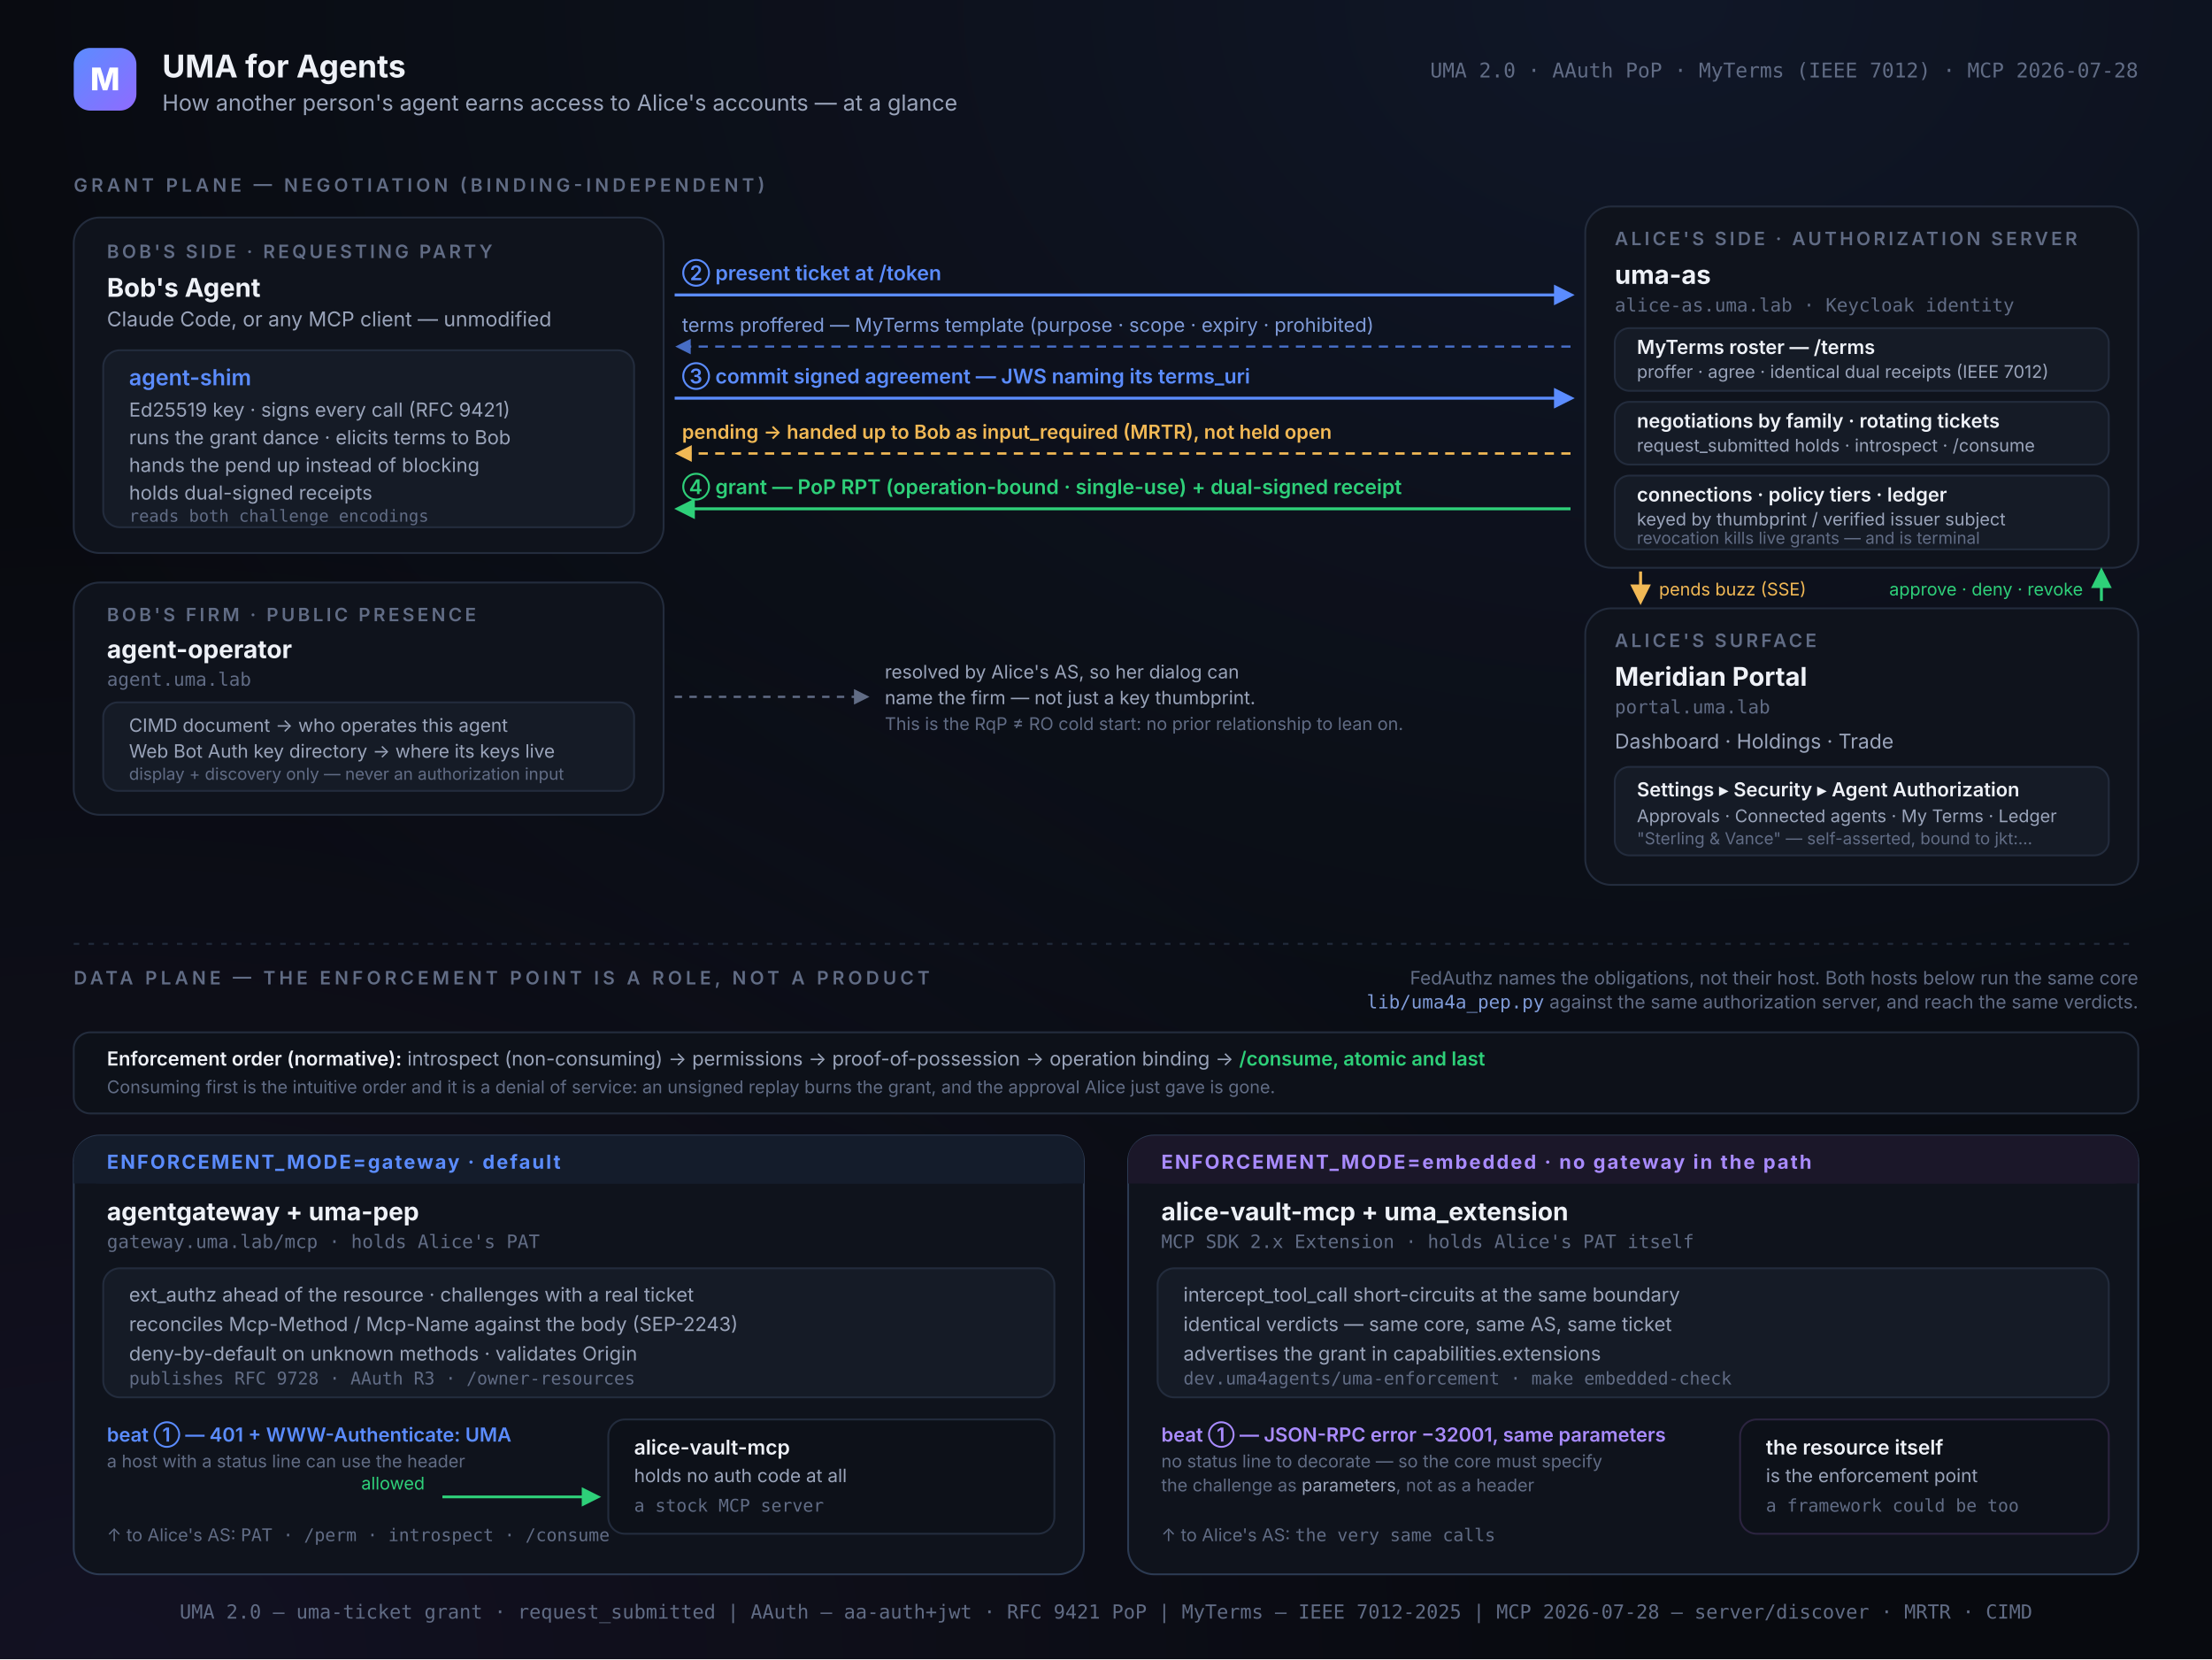
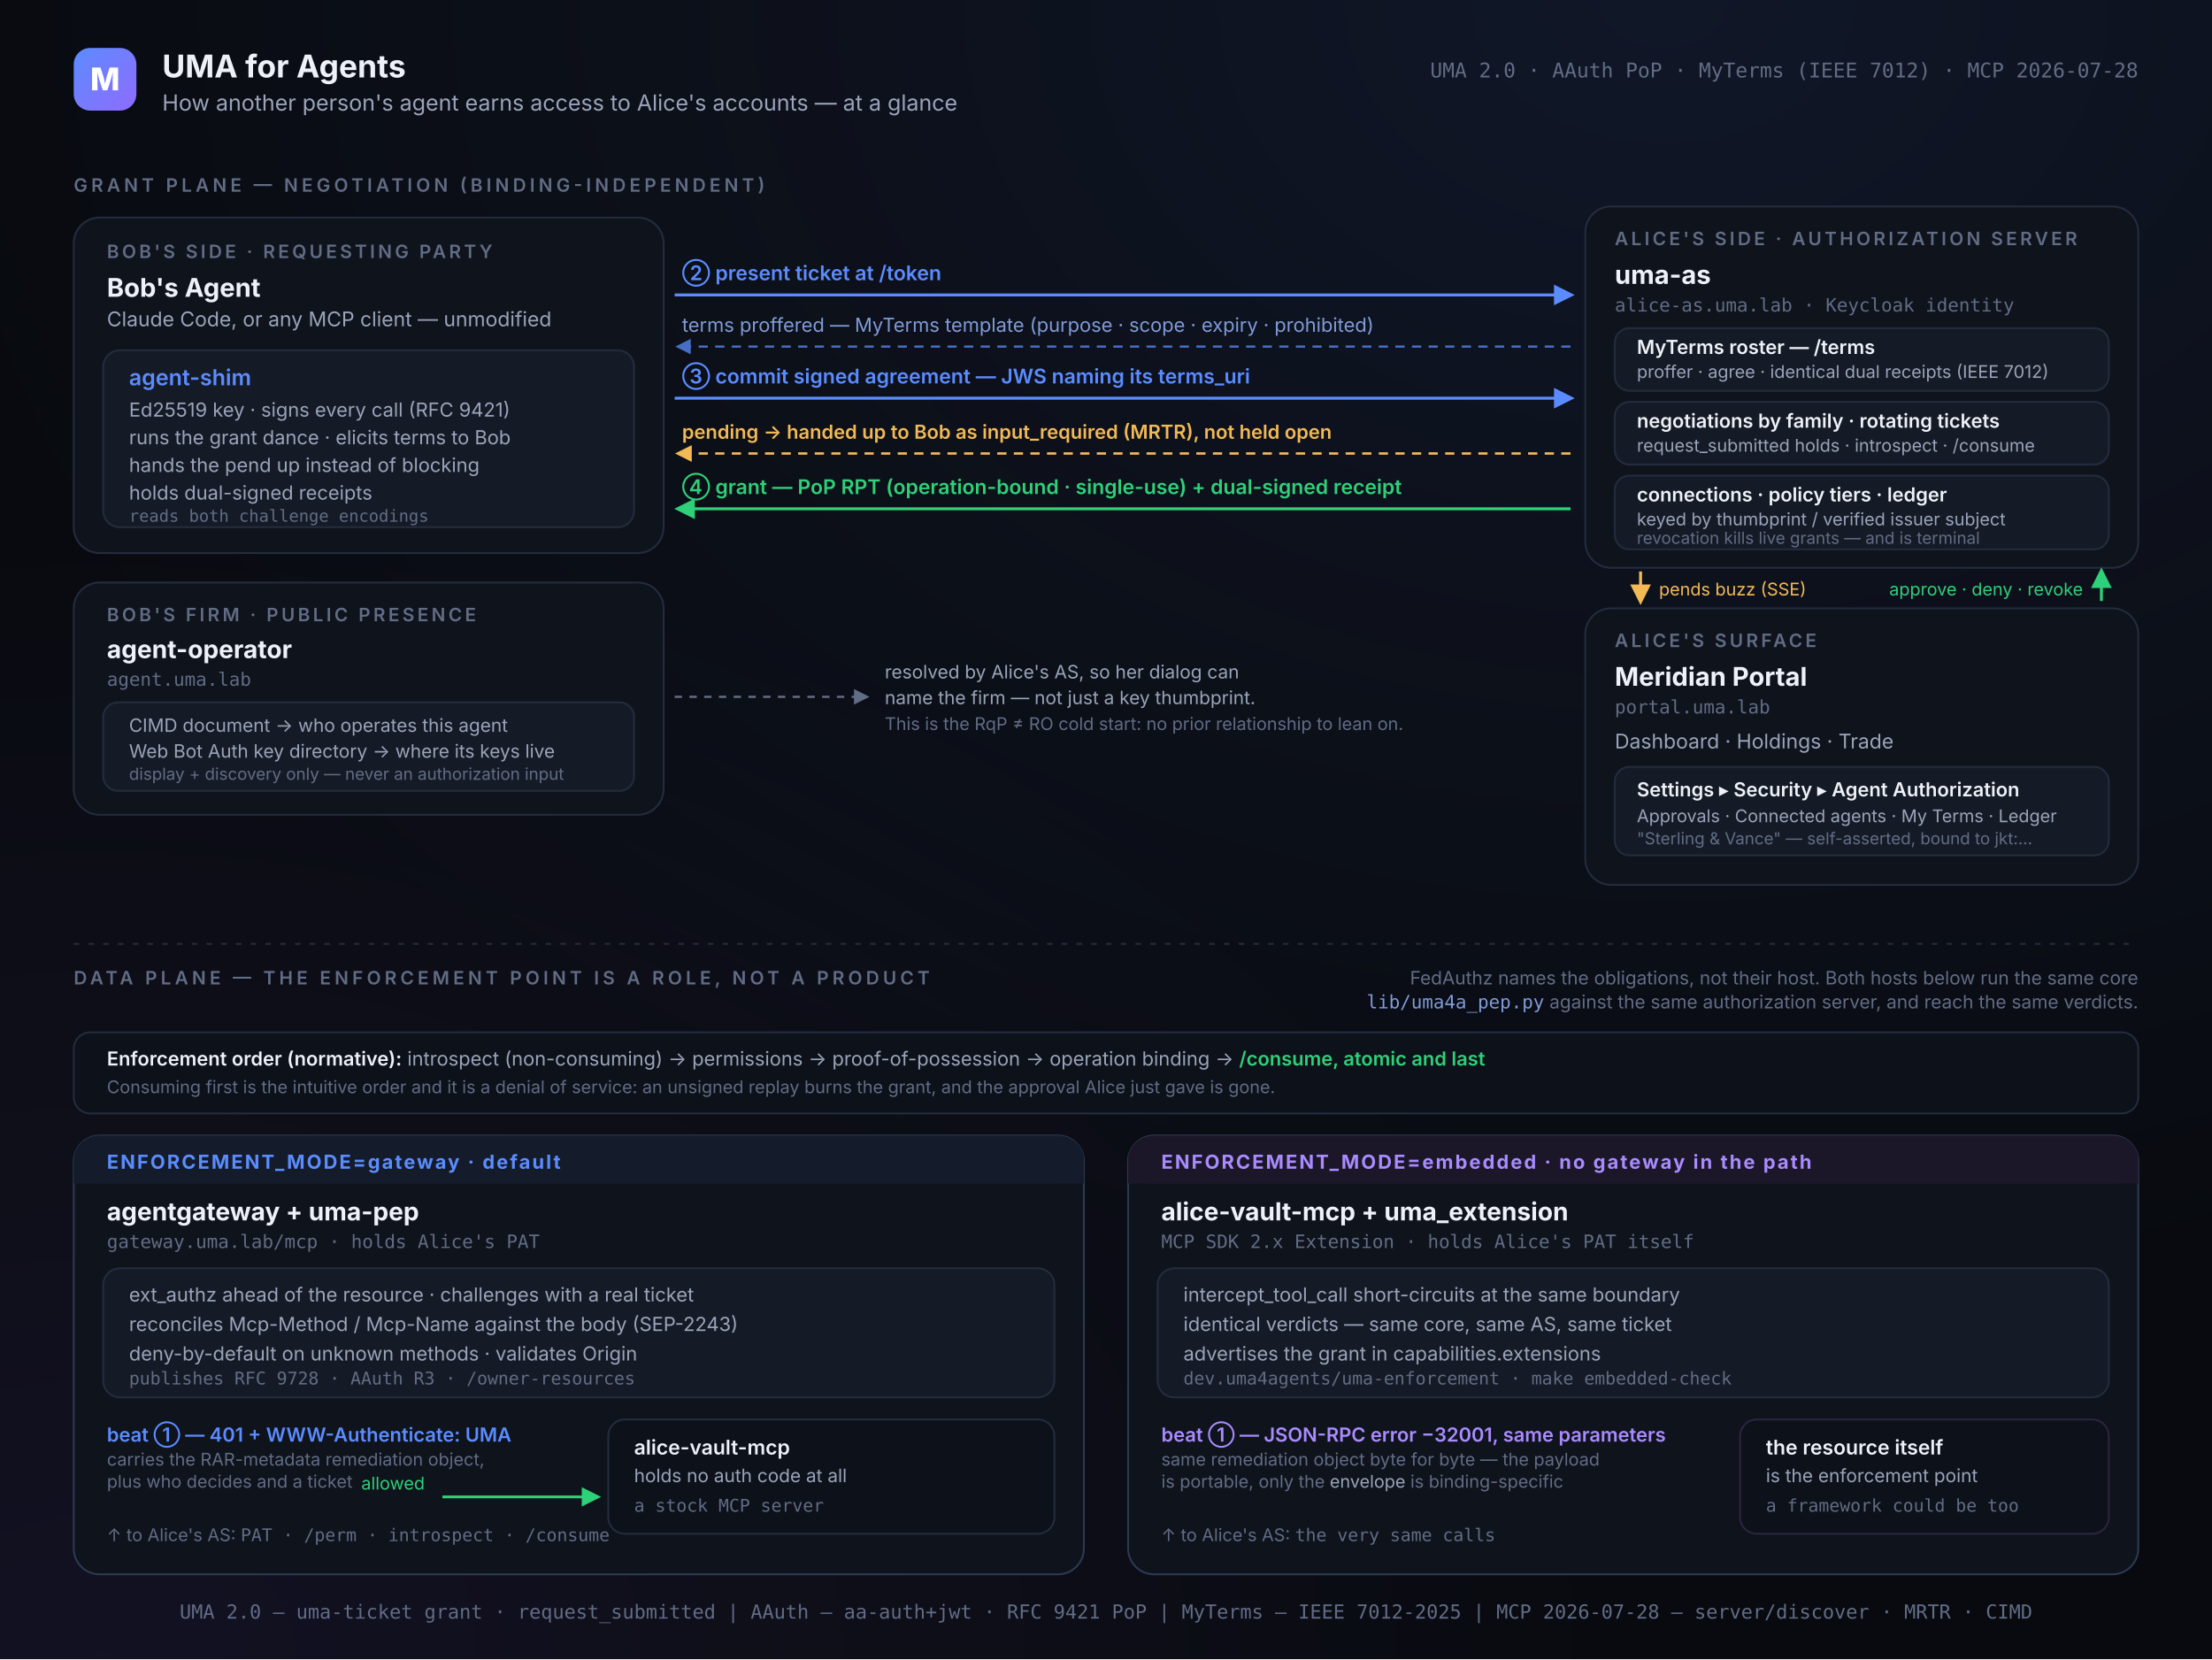
<svg xmlns="http://www.w3.org/2000/svg" viewBox="0 0 1200 900" font-family="system-ui, -apple-system, 'Segoe UI', sans-serif">
  <defs>
    <linearGradient id="mark" x1="0" y1="0" x2="1" y2="1">
      <stop offset="0" stop-color="#5b8cff" />
      <stop offset="1" stop-color="#8f6bff" />
    </linearGradient>
    <radialGradient id="glow1" cx="0.75" cy="0" r="0.8">
      <stop offset="0" stop-color="#5b8cff" stop-opacity="0.10" />
      <stop offset="1" stop-color="#5b8cff" stop-opacity="0" />
    </radialGradient>
    <radialGradient id="glow2" cx="0.05" cy="1" r="0.7">
      <stop offset="0" stop-color="#8f6bff" stop-opacity="0.08" />
      <stop offset="1" stop-color="#8f6bff" stop-opacity="0" />
    </radialGradient>
    <marker id="mAccent" viewBox="0 0 10 10" refX="8" refY="5" markerWidth="7" markerHeight="7" orient="auto-start-reverse">
      <path d="M0,0 L10,5 L0,10 z" fill="#5b8cff" />
    </marker>
    <marker id="mGreen" viewBox="0 0 10 10" refX="8" refY="5" markerWidth="7" markerHeight="7" orient="auto-start-reverse">
      <path d="M0,0 L10,5 L0,10 z" fill="#2ed079" />
    </marker>
    <marker id="mWarn" viewBox="0 0 10 10" refX="8" refY="5" markerWidth="7" markerHeight="7" orient="auto-start-reverse">
      <path d="M0,0 L10,5 L0,10 z" fill="#f2b955" />
    </marker>
    <marker id="mDim" viewBox="0 0 10 10" refX="8" refY="5" markerWidth="7" markerHeight="7" orient="auto-start-reverse">
      <path d="M0,0 L10,5 L0,10 z" fill="#616c85" />
    </marker>
  </defs>
  <rect width="1200" height="900" fill="#080a0f" />
  <rect width="1200" height="900" fill="url(#glow1)" />
  <rect width="1200" height="900" fill="url(#glow2)" />
  <rect x="40" y="26" width="34" height="34" rx="9" fill="url(#mark)" />
  <text x="57" y="49" text-anchor="middle" fill="#ffffff" font-size="17" font-weight="800">M</text>
  <text x="88" y="42" fill="#eef1f7" font-size="17" font-weight="650">UMA for Agents</text>
  <text x="88" y="60" fill="#9aa4ba" font-size="12">How another person's agent earns access to Alice's accounts — at a glance</text>
  <text x="1160" y="42" text-anchor="end" fill="#616c85" font-size="11" font-family="ui-monospace, 'SF Mono', Menlo, monospace">UMA 2.0 · AAuth PoP · MyTerms (IEEE 7012) · MCP 2026-07-28</text>
  <text x="40" y="104" fill="#616c85" font-size="10" letter-spacing="2" font-weight="600">GRANT PLANE — NEGOTIATION (BINDING-INDEPENDENT)</text>
  <rect x="40" y="118" width="320" height="182" rx="14" fill="#0f131c" stroke="#232c3d" />
  <text x="58" y="140" fill="#616c85" font-size="10" letter-spacing="1.6" font-weight="600">BOB'S SIDE · REQUESTING PARTY</text>
  <text x="58" y="161" fill="#eef1f7" font-size="14" font-weight="650">Bob's Agent</text>
  <text x="58" y="177" fill="#9aa4ba" font-size="11">Claude Code, or any MCP client — unmodified</text>
  <rect x="56" y="190" width="288" height="96" rx="9" fill="#151b26" stroke="#232c3d" />
  <text x="70" y="209" fill="#5b8cff" font-size="12" font-weight="620">agent-shim</text>
  <text x="70" y="226" fill="#9aa4ba" font-size="10.5">Ed25519 key · signs every call (RFC 9421)</text>
  <text x="70" y="241" fill="#9aa4ba" font-size="10.5">runs the grant dance · elicits terms to Bob</text>
  <text x="70" y="256" fill="#9aa4ba" font-size="10.5">hands the pend up instead of blocking</text>
  <text x="70" y="271" fill="#9aa4ba" font-size="10.5">holds dual-signed receipts</text>
  <text x="70" y="283" fill="#616c85" font-size="9" font-family="ui-monospace, Menlo, monospace">reads both challenge encodings</text>
  <rect x="860" y="112" width="300" height="196" rx="14" fill="#0f131c" stroke="#232c3d" />
  <text x="876" y="133" fill="#616c85" font-size="10" letter-spacing="1.6" font-weight="600">ALICE'S SIDE · AUTHORIZATION SERVER</text>
  <text x="876" y="154" fill="#eef1f7" font-size="14" font-weight="650">uma-as</text>
  <text x="876" y="169" fill="#616c85" font-size="10" font-family="ui-monospace, Menlo, monospace">alice-as.uma.lab · Keycloak identity</text>
  <rect x="876" y="178" width="268" height="34" rx="8" fill="#151b26" stroke="#232c3d" />
  <text x="888" y="192" fill="#eef1f7" font-size="10.5" font-weight="600">MyTerms roster — /terms</text>
  <text x="888" y="205" fill="#9aa4ba" font-size="9.5">proffer · agree · identical dual receipts (IEEE 7012)</text>
  <rect x="876" y="218" width="268" height="34" rx="8" fill="#151b26" stroke="#232c3d" />
  <text x="888" y="232" fill="#eef1f7" font-size="10.5" font-weight="600">negotiations by family · rotating tickets</text>
  <text x="888" y="245" fill="#9aa4ba" font-size="9.5">request_submitted holds · introspect · /consume</text>
  <rect x="876" y="258" width="268" height="40" rx="8" fill="#151b26" stroke="#232c3d" />
  <text x="888" y="272" fill="#eef1f7" font-size="10.5" font-weight="600">connections · policy tiers · ledger</text>
  <text x="888" y="285" fill="#9aa4ba" font-size="9.5">keyed by thumbprint / verified issuer subject</text>
  <text x="888" y="295" fill="#616c85" font-size="9">revocation kills live grants — and is terminal</text>
  <text x="370" y="152" fill="#5b8cff" font-size="11" font-weight="600">② present ticket at /token</text>
  <line x1="366" y1="160" x2="852" y2="160" stroke="#5b8cff" stroke-width="1.6" marker-end="url(#mAccent)" />
  <text x="370" y="180" fill="#7f9bd8" font-size="10.5">terms proffered — MyTerms template (purpose · scope · expiry · prohibited)</text>
  <line x1="852" y1="188" x2="368" y2="188" stroke="#5b8cff" stroke-width="1.2" stroke-dasharray="5 4" opacity="0.75" marker-end="url(#mAccent)" />
  <text x="370" y="208" fill="#5b8cff" font-size="11" font-weight="600">③ commit signed agreement — JWS naming its terms_uri</text>
  <line x1="366" y1="216" x2="852" y2="216" stroke="#5b8cff" stroke-width="1.6" marker-end="url(#mAccent)" />
  <text x="370" y="238" fill="#f2b955" font-size="10.5" font-weight="600">pending → handed up to Bob as input_required (MRTR), not held open</text>
  <line x1="852" y1="246" x2="368" y2="246" stroke="#f2b955" stroke-width="1.3" stroke-dasharray="5 4" marker-end="url(#mWarn)" />
  <text x="370" y="268" fill="#2ed079" font-size="11" font-weight="600">④ grant — PoP RPT (operation-bound · single-use) + dual-signed receipt</text>
  <line x1="852" y1="276" x2="368" y2="276" stroke="#2ed079" stroke-width="1.6" marker-end="url(#mGreen)" />
  <rect x="40" y="316" width="320" height="126" rx="14" fill="#0f131c" stroke="#232c3d" />
  <text x="58" y="337" fill="#616c85" font-size="10" letter-spacing="1.6" font-weight="600">BOB'S FIRM · PUBLIC PRESENCE</text>
  <text x="58" y="357" fill="#eef1f7" font-size="13.5" font-weight="650">agent-operator</text>
  <text x="58" y="372" fill="#616c85" font-size="10" font-family="ui-monospace, Menlo, monospace">agent.uma.lab</text>
  <rect x="56" y="381" width="288" height="48" rx="8" fill="#151b26" stroke="#232c3d" />
  <text x="70" y="397" fill="#9aa4ba" font-size="10">CIMD document → who operates this agent</text>
  <text x="70" y="411" fill="#9aa4ba" font-size="10">Web Bot Auth key directory → where its keys live</text>
  <text x="70" y="423" fill="#616c85" font-size="9">display + discovery only — never an authorization input</text>
  <line x1="366" y1="378" x2="470" y2="378" stroke="#616c85" stroke-width="1.2" stroke-dasharray="4 4" marker-end="url(#mDim)" />
  <text x="480" y="368" fill="#9aa4ba" font-size="10">resolved by Alice's AS, so her dialog can</text>
  <text x="480" y="382" fill="#9aa4ba" font-size="10">name the firm — not just a key thumbprint.</text>
  <text x="480" y="396" fill="#616c85" font-size="9.5">This is the RqP ≠ RO cold start: no prior relationship to lean on.</text>
  <rect x="860" y="330" width="300" height="150" rx="14" fill="#0f131c" stroke="#232c3d" />
  <text x="876" y="351" fill="#616c85" font-size="10" letter-spacing="1.6" font-weight="600">ALICE'S SURFACE</text>
  <text x="876" y="372" fill="#eef1f7" font-size="14" font-weight="650">Meridian Portal</text>
  <text x="876" y="387" fill="#616c85" font-size="10" font-family="ui-monospace, Menlo, monospace">portal.uma.lab</text>
  <text x="876" y="406" fill="#9aa4ba" font-size="11">Dashboard · Holdings · Trade</text>
  <rect x="876" y="416" width="268" height="48" rx="8" fill="#151b26" stroke="#232c3d" />
  <text x="888" y="432" fill="#eef1f7" font-size="10.5" font-weight="600">Settings ▸ Security ▸ Agent Authorization</text>
  <text x="888" y="446" fill="#9aa4ba" font-size="9.5">Approvals · Connected agents · My Terms · Ledger</text>
  <text x="888" y="458" fill="#616c85" font-size="9">"Sterling &amp; Vance" — self-asserted, bound to jkt:…</text>
  <line x1="890" y1="310" x2="890" y2="326" stroke="#f2b955" stroke-width="1.6" marker-end="url(#mWarn)" />
  <text x="900" y="323" fill="#f2b955" font-size="9.5">pends buzz (SSE)</text>
  <line x1="1140" y1="326" x2="1140" y2="310" stroke="#2ed079" stroke-width="1.6" marker-end="url(#mGreen)" />
  <text x="1130" y="323" text-anchor="end" fill="#2ed079" font-size="9.5">approve · deny · revoke</text>
  <line x1="40" y1="512" x2="1160" y2="512" stroke="#232c3d" stroke-dasharray="3 5" />
  <text x="40" y="534" fill="#616c85" font-size="10" letter-spacing="2" font-weight="600">DATA PLANE — THE ENFORCEMENT POINT IS A ROLE, NOT A PRODUCT</text>
  <text x="1160" y="534" text-anchor="end" fill="#616c85" font-size="10">FedAuthz names the obligations, not their host. Both hosts below run the same core</text>
  <text x="1160" y="547" text-anchor="end" fill="#616c85" font-size="10">
    <tspan font-family="ui-monospace, Menlo, monospace" fill="#7f9bd8">lib/uma4a_pep.py</tspan> against the same authorization server, and reach the same verdicts.</text>
  <rect x="40" y="560" width="1120" height="44" rx="9" fill="#0d1119" stroke="#232c3d" />
  <text x="58" y="578" fill="#9aa4ba" font-size="10.5">
    <tspan fill="#eef1f7" font-weight="600">Enforcement order (normative):</tspan>
    introspect (non-consuming) → permissions → proof-of-possession → operation binding →
    <tspan fill="#2ed079" font-weight="600">/consume, atomic and last</tspan>
  </text>
  <text x="58" y="593" fill="#616c85" font-size="9.5">Consuming first is the intuitive order and it is a denial of service: an unsigned replay burns the grant, and the approval Alice just gave is gone.</text>
  <rect x="40" y="616" width="548" height="238" rx="14" fill="#0f131c" stroke="#2c3a52" />
  <rect x="40" y="616" width="548" height="26" rx="14" fill="#141c2b" />
  <rect x="40" y="630" width="548" height="12" fill="#141c2b" />
  <text x="58" y="634" fill="#5b8cff" font-size="10.5" font-weight="700" letter-spacing="1">ENFORCEMENT_MODE=gateway  ·  default</text>
  <text x="58" y="662" fill="#eef1f7" font-size="13.5" font-weight="650">agentgateway + uma-pep</text>
  <text x="58" y="677" fill="#616c85" font-size="10" font-family="ui-monospace, Menlo, monospace">gateway.uma.lab/mcp · holds Alice's PAT</text>
  <rect x="56" y="688" width="516" height="70" rx="9" fill="#151b26" stroke="#232c3d" />
  <text x="70" y="706" fill="#9aa4ba" font-size="10.5">ext_authz ahead of the resource · challenges with a real ticket</text>
  <text x="70" y="722" fill="#9aa4ba" font-size="10.5">reconciles Mcp-Method / Mcp-Name against the body (SEP-2243)</text>
  <text x="70" y="738" fill="#9aa4ba" font-size="10.5">deny-by-default on unknown methods · validates Origin</text>
  <text x="70" y="751" fill="#616c85" font-size="9.5" font-family="ui-monospace, Menlo, monospace">publishes RFC 9728 · AAuth R3 · /owner-resources</text>
  <text x="58" y="782" fill="#5b8cff" font-size="10.5" font-weight="600">beat ① — 401 + WWW-Authenticate: UMA</text>
-   <text x="58" y="796" fill="#616c85" font-size="9.5">a host with a status line can use the header</text>
+   <text x="58" y="795" fill="#616c85" font-size="9.5">carries the RAR-metadata remediation object,</text>
+   <text x="58" y="807" fill="#616c85" font-size="9.5">plus who decides and a ticket</text>
  <rect x="330" y="770" width="242" height="62" rx="9" fill="#0d1119" stroke="#232c3d" />
  <text x="344" y="789" fill="#eef1f7" font-size="11" font-weight="620">alice-vault-mcp</text>
  <text x="344" y="804" fill="#9aa4ba" font-size="10">holds no auth code at all</text>
  <text x="344" y="820" fill="#616c85" font-size="9.5" font-family="ui-monospace, Menlo, monospace">a stock MCP server</text>
  <line x1="240" y1="812" x2="324" y2="812" stroke="#2ed079" stroke-width="1.5" marker-end="url(#mGreen)" />
  <text x="196" y="808" fill="#2ed079" font-size="9.5">allowed</text>
  <rect x="612" y="616" width="548" height="238" rx="14" fill="#0f131c" stroke="#2c3a52" />
  <rect x="612" y="616" width="548" height="26" rx="14" fill="#1b1729" />
  <rect x="612" y="630" width="548" height="12" fill="#1b1729" />
  <text x="630" y="634" fill="#a98bff" font-size="10.5" font-weight="700" letter-spacing="1">ENFORCEMENT_MODE=embedded  ·  no gateway in the path</text>
  <text x="630" y="662" fill="#eef1f7" font-size="13.5" font-weight="650">alice-vault-mcp + uma_extension</text>
  <text x="630" y="677" fill="#616c85" font-size="10" font-family="ui-monospace, Menlo, monospace">MCP SDK 2.x Extension · holds Alice's PAT itself</text>
  <rect x="628" y="688" width="516" height="70" rx="9" fill="#151b26" stroke="#232c3d" />
  <text x="642" y="706" fill="#9aa4ba" font-size="10.5">intercept_tool_call short-circuits at the same boundary</text>
  <text x="642" y="722" fill="#9aa4ba" font-size="10.5">identical verdicts — same core, same AS, same ticket</text>
  <text x="642" y="738" fill="#9aa4ba" font-size="10.5">advertises the grant in capabilities.extensions</text>
  <text x="642" y="751" fill="#616c85" font-size="9.5" font-family="ui-monospace, Menlo, monospace">dev.uma4agents/uma-enforcement · make embedded-check</text>
  <text x="630" y="782" fill="#a98bff" font-size="10.5" font-weight="600">beat ① — JSON-RPC error −32001, same parameters</text>
-   <text x="630" y="796" fill="#616c85" font-size="9.5">no status line to decorate — so the core must specify</text>
-   <text x="630" y="809" fill="#616c85" font-size="9.5">the challenge as <tspan fill="#9aa4ba">parameters</tspan>, not as a header</text>
+   <text x="630" y="795" fill="#616c85" font-size="9.5">same remediation object byte for byte — the payload</text>
+   <text x="630" y="807" fill="#616c85" font-size="9.5">is portable, only the <tspan fill="#9aa4ba">envelope</tspan> is binding-specific</text>
  <rect x="944" y="770" width="200" height="62" rx="9" fill="#0d1119" stroke="#2c2440" />
  <text x="958" y="789" fill="#eef1f7" font-size="11" font-weight="620">the resource itself</text>
  <text x="958" y="804" fill="#9aa4ba" font-size="10">is the enforcement point</text>
  <text x="958" y="820" fill="#616c85" font-size="9.5" font-family="ui-monospace, Menlo, monospace">a framework could be too</text>
  <text x="58" y="836" fill="#616c85" font-size="9.5">↑ to Alice's AS: <tspan font-family="ui-monospace, Menlo, monospace">PAT · /perm · introspect · /consume</tspan>
  </text>
  <text x="630" y="836" fill="#616c85" font-size="9.5">↑ to Alice's AS: <tspan font-family="ui-monospace, Menlo, monospace">the very same calls</tspan>
  </text>
  <text x="600" y="878" text-anchor="middle" fill="#616c85" font-size="10.5" font-family="ui-monospace, 'SF Mono', Menlo, monospace">UMA 2.0 — uma-ticket grant · request_submitted    |    AAuth — aa-auth+jwt · RFC 9421 PoP    |    MyTerms — IEEE 7012-2025    |    MCP 2026-07-28 — server/discover · MRTR · CIMD</text>
</svg>
